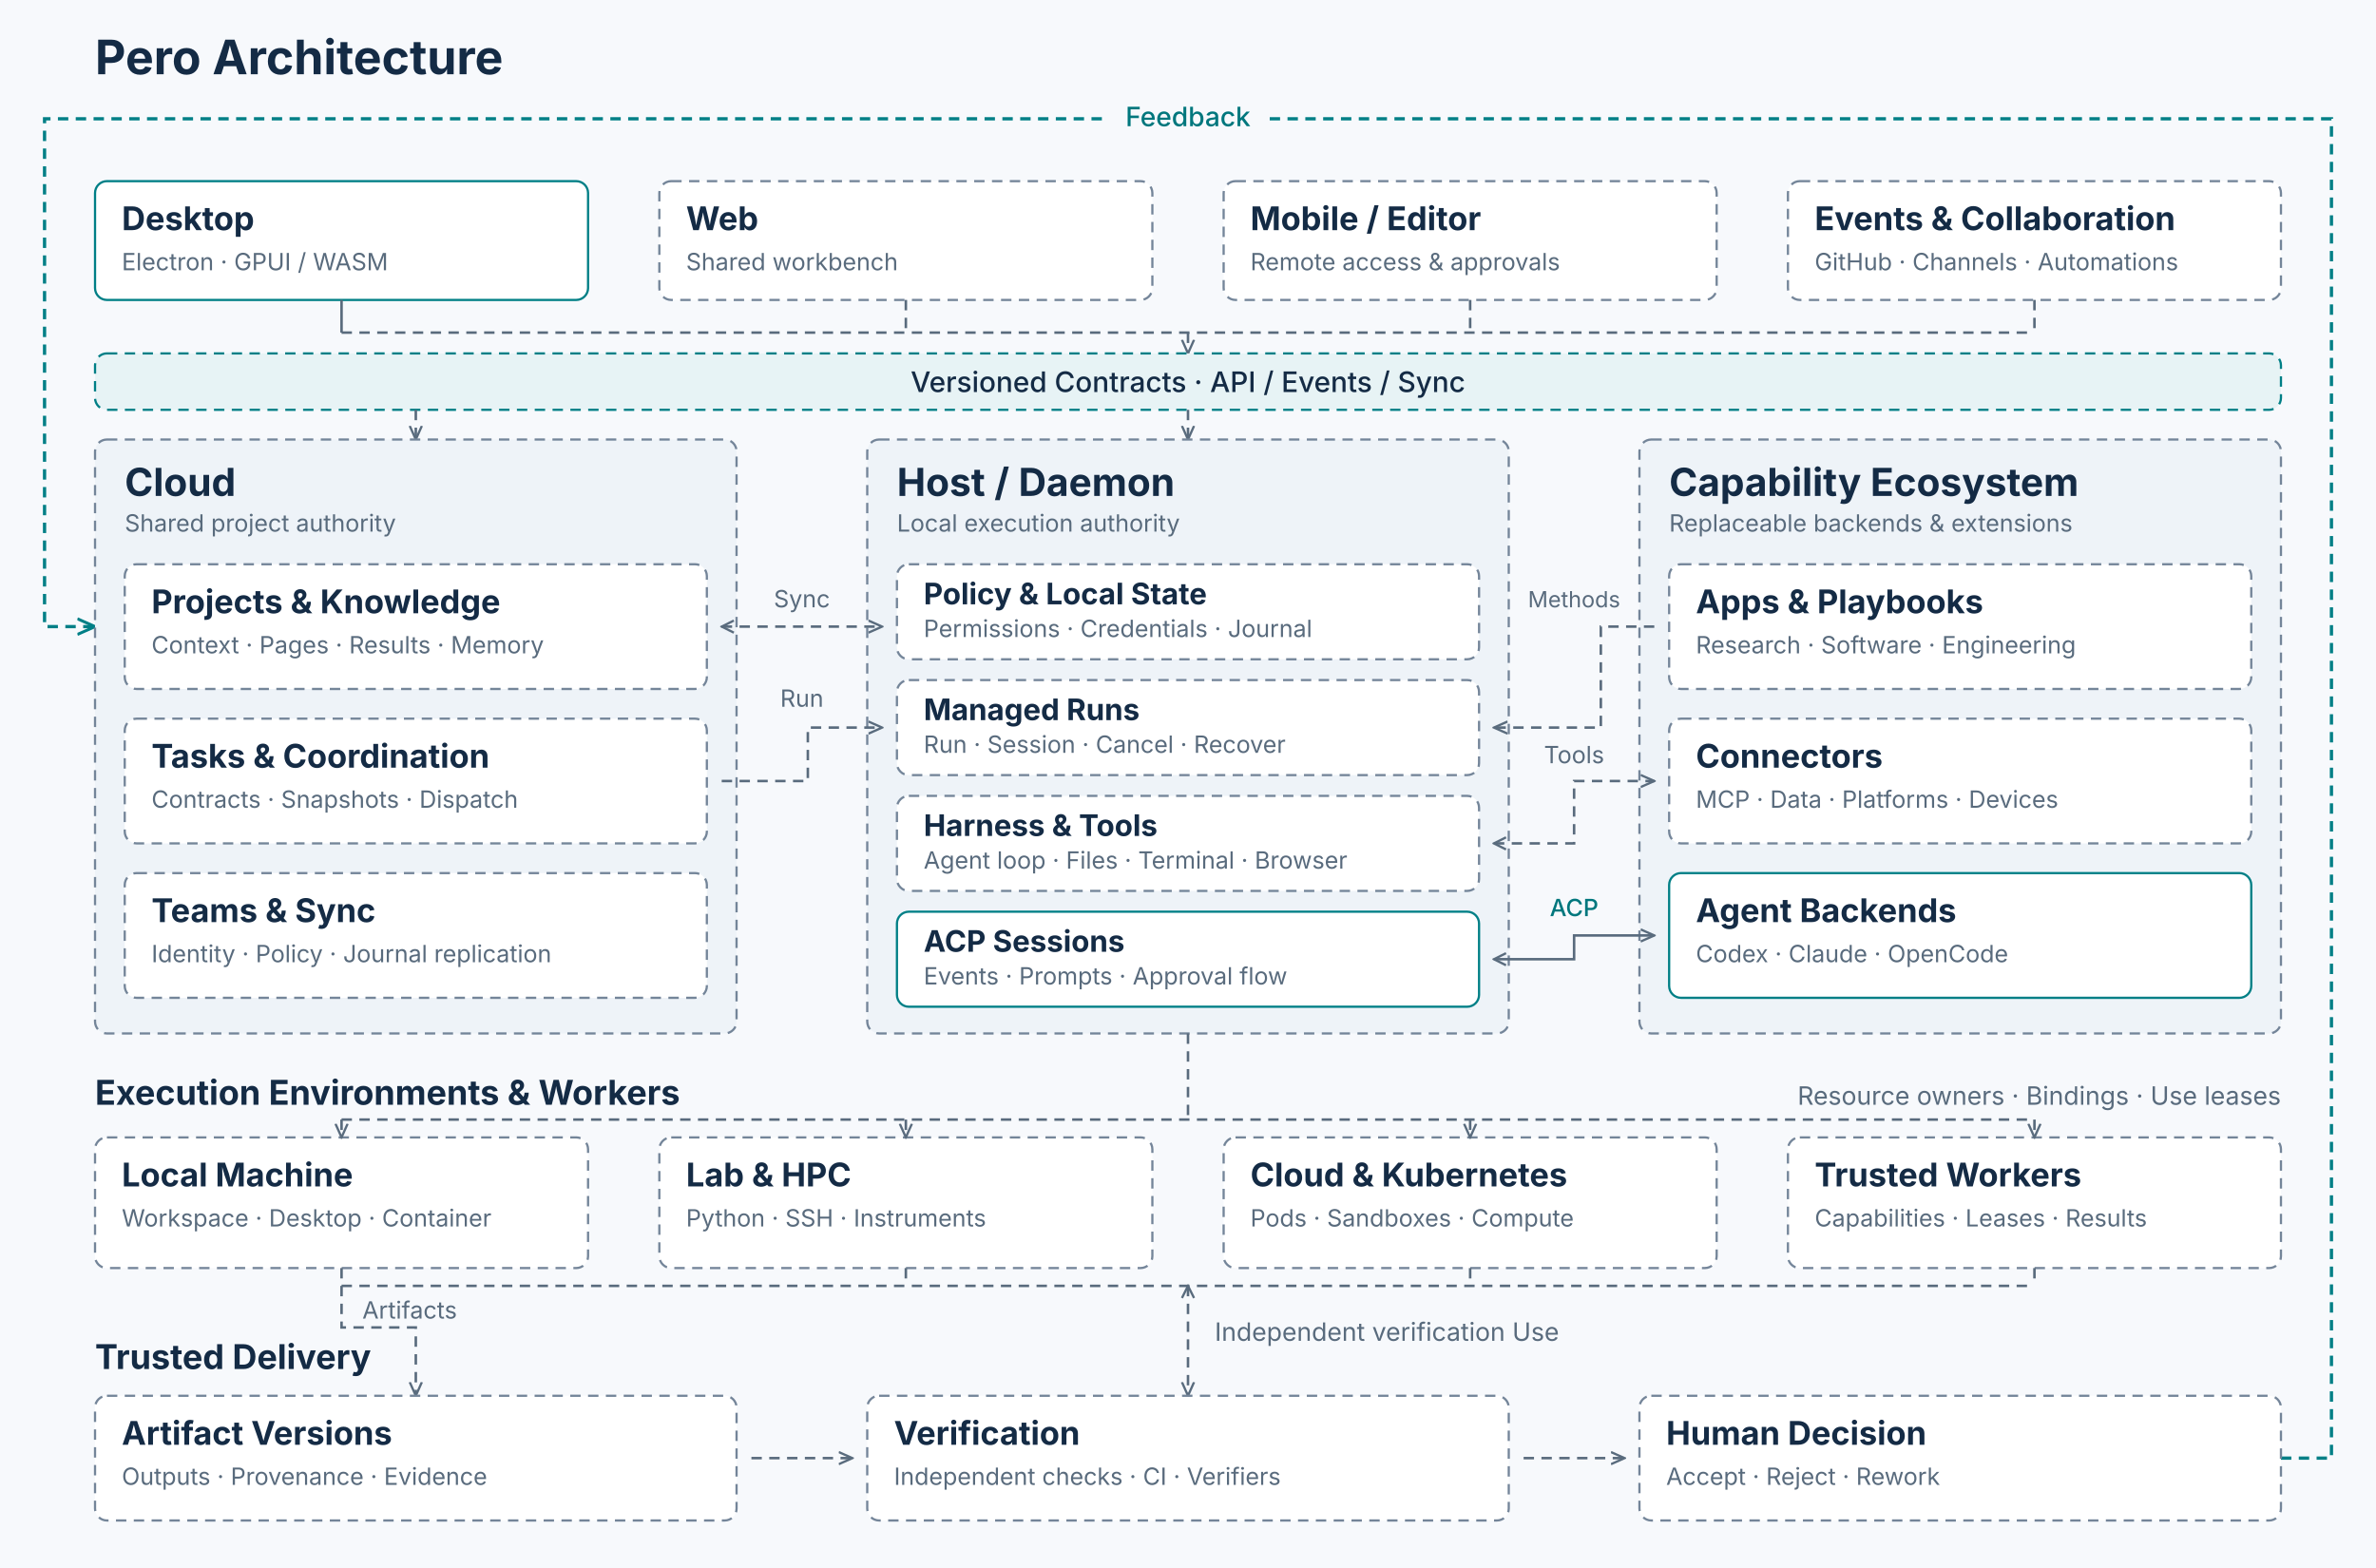
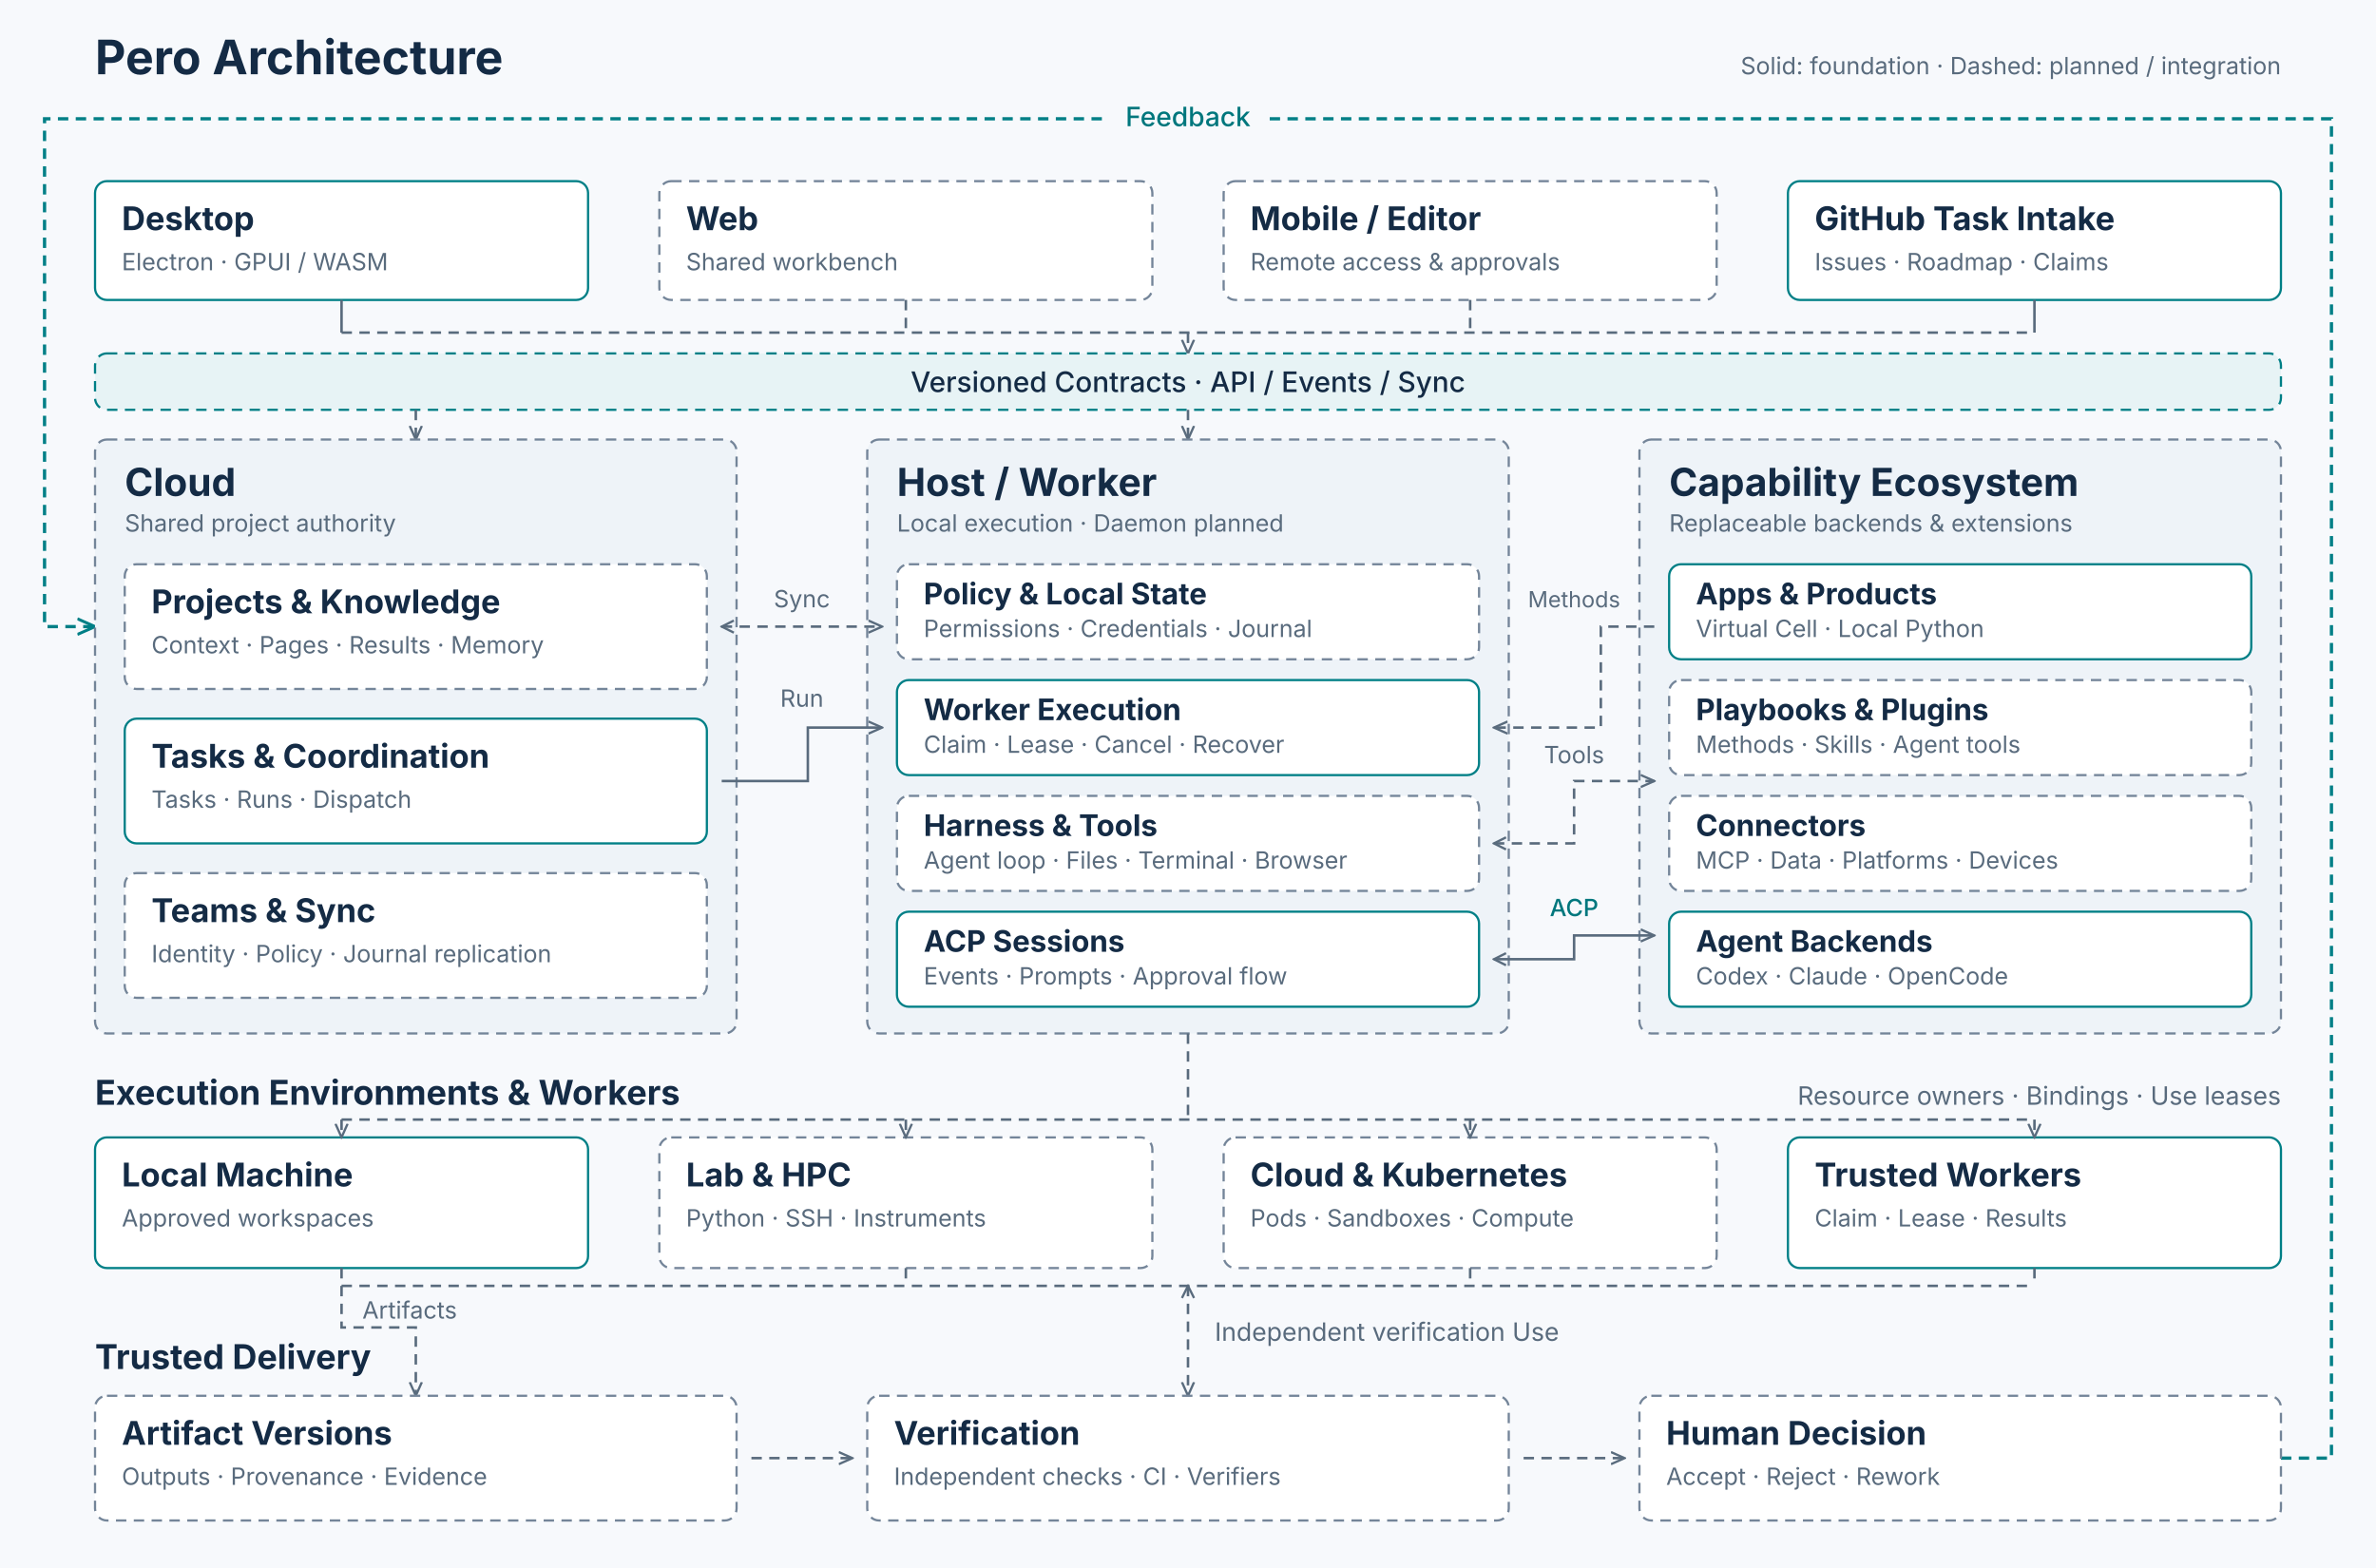
<svg xmlns="http://www.w3.org/2000/svg" width="1600" height="1056" viewBox="0 0 1600 1056" role="img" aria-labelledby="title description" lang="en">
  <defs>
    <marker id="arrow" viewBox="0 0 10 10" refX="9" refY="5" markerWidth="6" markerHeight="6" orient="auto">
      <path d="M 0 1 L 9 5 L 0 9" fill="none" stroke="#596B7D" stroke-width="1.5" />
    </marker>
    <marker id="start" viewBox="0 0 10 10" refX="1" refY="5" markerWidth="6" markerHeight="6" orient="auto">
      <path d="M 9 1 L 1 5 L 9 9" fill="none" stroke="#596B7D" stroke-width="1.5" />
    </marker>
    <marker id="accent" viewBox="0 0 10 10" refX="9" refY="5" markerWidth="6" markerHeight="6" orient="auto">
      <path d="M 0 1 L 9 5 L 0 9" fill="none" stroke="#007F86" stroke-width="1.5" />
    </marker>
  </defs>
  <rect x="0" y="0" width="1600" height="1056" rx="0" fill="#F7F9FC" stroke="none" stroke-width="1.5" />
  <g font-family="Inter, Helvetica Neue, Arial, sans-serif">
    <text x="64" y="50" font-size="32" fill="#142B45" font-weight="650">Pero Architecture</text>
+     <text x="1536" y="50" font-size="16" fill="#596B7D" font-weight="400" text-anchor="end">Solid: foundation · Dashed: planned / integration</text>
    <g transform="translate(0 -48)">
      <path d="M 1536 1030 H 1570 V 128 H 30 V 470 H 64" fill="none" stroke="#007F86" stroke-width="2.2" stroke-dasharray="7 5" marker-end="url(#accent)" />
      <rect x="745" y="109" width="110" height="34" rx="0" fill="#F7F9FC" stroke="none" stroke-width="1.5" />
      <text x="800" y="133" font-size="18" fill="#00777D" font-weight="550" text-anchor="middle">Feedback</text>
      <rect x="64" y="170" width="332" height="80" rx="8" fill="#FFFFFF" stroke="#007F86" stroke-width="1.5" />
      <text x="82" y="203" font-size="22" fill="#142B45" font-weight="650">Desktop</text>
      <text x="82" y="230" font-size="16" fill="#596B7D" font-weight="400">Electron · GPUI / WASM</text>
      <path d="M 230 250 V 272" fill="none" stroke="#596B7D" stroke-width="1.7" />
      <rect x="444" y="170" width="332" height="80" rx="8" fill="#FFFFFF" stroke="#748599" stroke-width="1.5" stroke-dasharray="7 5" />
      <text x="462" y="203" font-size="22" fill="#142B45" font-weight="650">Web</text>
      <text x="462" y="230" font-size="16" fill="#596B7D" font-weight="400">Shared workbench</text>
      <path d="M 610 250 V 272" fill="none" stroke="#596B7D" stroke-width="1.7" stroke-dasharray="7 5" />
      <rect x="824" y="170" width="332" height="80" rx="8" fill="#FFFFFF" stroke="#748599" stroke-width="1.5" stroke-dasharray="7 5" />
      <text x="842" y="203" font-size="22" fill="#142B45" font-weight="650">Mobile / Editor</text>
      <text x="842" y="230" font-size="16" fill="#596B7D" font-weight="400">Remote access &amp; approvals</text>
      <path d="M 990 250 V 272" fill="none" stroke="#596B7D" stroke-width="1.7" stroke-dasharray="7 5" />
-       <rect x="1204" y="170" width="332" height="80" rx="8" fill="#FFFFFF" stroke="#748599" stroke-width="1.5" stroke-dasharray="7 5" />
-       <text x="1222" y="203" font-size="22" fill="#142B45" font-weight="650">Events &amp; Collaboration</text>
-       <text x="1222" y="230" font-size="16" fill="#596B7D" font-weight="400">GitHub · Channels · Automations</text>
-       <path d="M 1370 250 V 272" fill="none" stroke="#596B7D" stroke-width="1.7" stroke-dasharray="7 5" />
+       <rect x="1204" y="170" width="332" height="80" rx="8" fill="#FFFFFF" stroke="#007F86" stroke-width="1.5" />
+       <text x="1222" y="203" font-size="22" fill="#142B45" font-weight="650">GitHub Task Intake</text>
+       <text x="1222" y="230" font-size="16" fill="#596B7D" font-weight="400">Issues · Roadmap · Claims</text>
+       <path d="M 1370 250 V 272" fill="none" stroke="#596B7D" stroke-width="1.7" />
      <path d="M 230 272 H 1370" fill="none" stroke="#596B7D" stroke-width="1.7" stroke-dasharray="7 5" />
      <path d="M 800 272 V 286" fill="none" stroke="#596B7D" stroke-width="1.7" stroke-dasharray="7 5" marker-end="url(#arrow)" />
      <rect x="64" y="286" width="1472" height="38" rx="8" fill="#E7F3F5" stroke="#007F86" stroke-width="1.5" stroke-dasharray="7 5" />
      <text x="800" y="312" font-size="19" fill="#142B45" font-weight="550" text-anchor="middle">Versioned Contracts · API / Events / Sync</text>
      <path d="M 280 324 V 344" fill="none" stroke="#596B7D" stroke-width="1.7" stroke-dasharray="7 5" marker-end="url(#arrow)" />
      <path d="M 800 324 V 344" fill="none" stroke="#596B7D" stroke-width="1.7" stroke-dasharray="7 5" marker-end="url(#arrow)" />
      <rect x="64" y="344" width="432" height="400" rx="8" fill="#EEF3F8" stroke="#748599" stroke-width="1.5" stroke-dasharray="7 5" />
      <text x="84" y="382" font-size="26" fill="#142B45" font-weight="650">Cloud</text>
      <text x="84" y="406" font-size="16" fill="#596B7D" font-weight="400">Shared project authority</text>
      <rect x="84" y="428" width="392" height="84" rx="8" fill="#FFFFFF" stroke="#748599" stroke-width="1.5" stroke-dasharray="7 5" />
      <text x="102" y="461" font-size="22" fill="#142B45" font-weight="650">Projects &amp; Knowledge</text>
      <text x="102" y="488" font-size="16" fill="#596B7D" font-weight="400">Context · Pages · Results · Memory</text>
-       <rect x="84" y="532" width="392" height="84" rx="8" fill="#FFFFFF" stroke="#748599" stroke-width="1.5" stroke-dasharray="7 5" />
+       <rect x="84" y="532" width="392" height="84" rx="8" fill="#FFFFFF" stroke="#007F86" stroke-width="1.5" />
      <text x="102" y="565" font-size="22" fill="#142B45" font-weight="650">Tasks &amp; Coordination</text>
-       <text x="102" y="592" font-size="16" fill="#596B7D" font-weight="400">Contracts · Snapshots · Dispatch</text>
+       <text x="102" y="592" font-size="16" fill="#596B7D" font-weight="400">Tasks · Runs · Dispatch</text>
      <rect x="84" y="636" width="392" height="84" rx="8" fill="#FFFFFF" stroke="#748599" stroke-width="1.5" stroke-dasharray="7 5" />
      <text x="102" y="669" font-size="22" fill="#142B45" font-weight="650">Teams &amp; Sync</text>
      <text x="102" y="696" font-size="16" fill="#596B7D" font-weight="400">Identity · Policy · Journal replication</text>
      <rect x="584" y="344" width="432" height="400" rx="8" fill="#EEF3F8" stroke="#748599" stroke-width="1.5" stroke-dasharray="7 5" />
-       <text x="604" y="382" font-size="26" fill="#142B45" font-weight="650">Host / Daemon</text>
-       <text x="604" y="406" font-size="16" fill="#596B7D" font-weight="400">Local execution authority</text>
+       <text x="604" y="382" font-size="26" fill="#142B45" font-weight="650">Host / Worker</text>
+       <text x="604" y="406" font-size="16" fill="#596B7D" font-weight="400">Local execution · Daemon planned</text>
      <rect x="604" y="428" width="392" height="64" rx="8" fill="#FFFFFF" stroke="#748599" stroke-width="1.5" stroke-dasharray="7 5" />
      <text x="622" y="455" font-size="20" fill="#142B45" font-weight="650">Policy &amp; Local State</text>
      <text x="622" y="477" font-size="16" fill="#596B7D" font-weight="400">Permissions · Credentials · Journal</text>
-       <rect x="604" y="506" width="392" height="64" rx="8" fill="#FFFFFF" stroke="#748599" stroke-width="1.5" stroke-dasharray="7 5" />
-       <text x="622" y="533" font-size="20" fill="#142B45" font-weight="650">Managed Runs</text>
-       <text x="622" y="555" font-size="16" fill="#596B7D" font-weight="400">Run · Session · Cancel · Recover</text>
+       <rect x="604" y="506" width="392" height="64" rx="8" fill="#FFFFFF" stroke="#007F86" stroke-width="1.5" />
+       <text x="622" y="533" font-size="20" fill="#142B45" font-weight="650">Worker Execution</text>
+       <text x="622" y="555" font-size="16" fill="#596B7D" font-weight="400">Claim · Lease · Cancel · Recover</text>
      <rect x="604" y="584" width="392" height="64" rx="8" fill="#FFFFFF" stroke="#748599" stroke-width="1.5" stroke-dasharray="7 5" />
      <text x="622" y="611" font-size="20" fill="#142B45" font-weight="650">Harness &amp; Tools</text>
      <text x="622" y="633" font-size="16" fill="#596B7D" font-weight="400">Agent loop · Files · Terminal · Browser</text>
      <rect x="604" y="662" width="392" height="64" rx="8" fill="#FFFFFF" stroke="#007F86" stroke-width="1.5" />
      <text x="622" y="689" font-size="20" fill="#142B45" font-weight="650">ACP Sessions</text>
      <text x="622" y="711" font-size="16" fill="#596B7D" font-weight="400">Events · Prompts · Approval flow</text>
      <rect x="1104" y="344" width="432" height="400" rx="8" fill="#EEF3F8" stroke="#748599" stroke-width="1.5" stroke-dasharray="7 5" />
      <text x="1124" y="382" font-size="26" fill="#142B45" font-weight="650">Capability Ecosystem</text>
      <text x="1124" y="406" font-size="16" fill="#596B7D" font-weight="400">Replaceable backends &amp; extensions</text>
-       <rect x="1124" y="428" width="392" height="84" rx="8" fill="#FFFFFF" stroke="#748599" stroke-width="1.5" stroke-dasharray="7 5" />
-       <text x="1142" y="461" font-size="22" fill="#142B45" font-weight="650">Apps &amp; Playbooks</text>
-       <text x="1142" y="488" font-size="16" fill="#596B7D" font-weight="400">Research · Software · Engineering</text>
-       <rect x="1124" y="532" width="392" height="84" rx="8" fill="#FFFFFF" stroke="#748599" stroke-width="1.5" stroke-dasharray="7 5" />
-       <text x="1142" y="565" font-size="22" fill="#142B45" font-weight="650">Connectors</text>
-       <text x="1142" y="592" font-size="16" fill="#596B7D" font-weight="400">MCP · Data · Platforms · Devices</text>
-       <rect x="1124" y="636" width="392" height="84" rx="8" fill="#FFFFFF" stroke="#007F86" stroke-width="1.5" />
-       <text x="1142" y="669" font-size="22" fill="#142B45" font-weight="650">Agent Backends</text>
-       <text x="1142" y="696" font-size="16" fill="#596B7D" font-weight="400">Codex · Claude · OpenCode</text>
+       <rect x="1124" y="428" width="392" height="64" rx="8" fill="#FFFFFF" stroke="#007F86" stroke-width="1.5" />
+       <text x="1142" y="455" font-size="20" fill="#142B45" font-weight="650">Apps &amp; Products</text>
+       <text x="1142" y="477" font-size="16" fill="#596B7D" font-weight="400">Virtual Cell · Local Python</text>
+       <rect x="1124" y="506" width="392" height="64" rx="8" fill="#FFFFFF" stroke="#748599" stroke-width="1.5" stroke-dasharray="7 5" />
+       <text x="1142" y="533" font-size="20" fill="#142B45" font-weight="650">Playbooks &amp; Plugins</text>
+       <text x="1142" y="555" font-size="16" fill="#596B7D" font-weight="400">Methods · Skills · Agent tools</text>
+       <rect x="1124" y="584" width="392" height="64" rx="8" fill="#FFFFFF" stroke="#748599" stroke-width="1.5" stroke-dasharray="7 5" />
+       <text x="1142" y="611" font-size="20" fill="#142B45" font-weight="650">Connectors</text>
+       <text x="1142" y="633" font-size="16" fill="#596B7D" font-weight="400">MCP · Data · Platforms · Devices</text>
+       <rect x="1124" y="662" width="392" height="64" rx="8" fill="#FFFFFF" stroke="#007F86" stroke-width="1.5" />
+       <text x="1142" y="689" font-size="20" fill="#142B45" font-weight="650">Agent Backends</text>
+       <text x="1142" y="711" font-size="16" fill="#596B7D" font-weight="400">Codex · Claude · OpenCode</text>
      <path d="M 486 470 H 594" fill="none" stroke="#596B7D" stroke-width="1.7" stroke-dasharray="7 5" marker-end="url(#arrow)" marker-start="url(#start)" />
      <text x="540" y="457" font-size="16" fill="#596B7D" font-weight="400" text-anchor="middle">Sync</text>
-       <path d="M 486 574 H 544 V 538 H 594" fill="none" stroke="#596B7D" stroke-width="1.7" stroke-dasharray="7 5" marker-end="url(#arrow)" />
+       <path d="M 486 574 H 544 V 538 H 594" fill="none" stroke="#596B7D" stroke-width="1.7" marker-end="url(#arrow)" />
      <text x="540" y="524" font-size="16" fill="#596B7D" font-weight="400" text-anchor="middle">Run</text>
      <path d="M 1114 470 H 1078 V 538 H 1006" fill="none" stroke="#596B7D" stroke-width="1.7" stroke-dasharray="7 5" marker-end="url(#arrow)" />
      <text x="1060" y="457" font-size="15" fill="#596B7D" font-weight="400" text-anchor="middle">Methods</text>
      <path d="M 1006 616 H 1060 V 574 H 1114" fill="none" stroke="#596B7D" stroke-width="1.7" stroke-dasharray="7 5" marker-end="url(#arrow)" marker-start="url(#start)" />
      <text x="1060" y="562" font-size="16" fill="#596B7D" font-weight="400" text-anchor="middle">Tools</text>
      <path d="M 1006 694 H 1060 V 678 H 1114" fill="none" stroke="#596B7D" stroke-width="1.7" marker-end="url(#arrow)" marker-start="url(#start)" />
      <text x="1060" y="665" font-size="16" fill="#00777D" font-weight="550" text-anchor="middle">ACP</text>
      <text x="64" y="792" font-size="23" fill="#142B45" font-weight="650">Execution Environments &amp; Workers</text>
      <text x="1536" y="792" font-size="17" fill="#596B7D" font-weight="400" text-anchor="end">Resource owners · Bindings · Use leases</text>
      <path d="M 800 744 V 802" fill="none" stroke="#596B7D" stroke-width="1.7" stroke-dasharray="7 5" />
      <path d="M 230 802 H 1370" fill="none" stroke="#596B7D" stroke-width="1.7" stroke-dasharray="7 5" />
-       <rect x="64" y="814" width="332" height="88" rx="8" fill="#FFFFFF" stroke="#748599" stroke-width="1.5" stroke-dasharray="7 5" />
+       <rect x="64" y="814" width="332" height="88" rx="8" fill="#FFFFFF" stroke="#007F86" stroke-width="1.5" />
      <text x="82" y="847" font-size="22" fill="#142B45" font-weight="650">Local Machine</text>
-       <text x="82" y="874" font-size="16" fill="#596B7D" font-weight="400">Workspace · Desktop · Container</text>
+       <text x="82" y="874" font-size="16" fill="#596B7D" font-weight="400">Approved workspaces</text>
      <path d="M 230 802 V 814" fill="none" stroke="#596B7D" stroke-width="1.7" stroke-dasharray="7 5" marker-end="url(#arrow)" />
      <path d="M 230 902 V 914" fill="none" stroke="#596B7D" stroke-width="1.7" stroke-dasharray="7 5" />
      <rect x="444" y="814" width="332" height="88" rx="8" fill="#FFFFFF" stroke="#748599" stroke-width="1.5" stroke-dasharray="7 5" />
      <text x="462" y="847" font-size="22" fill="#142B45" font-weight="650">Lab &amp; HPC</text>
      <text x="462" y="874" font-size="16" fill="#596B7D" font-weight="400">Python · SSH · Instruments</text>
      <path d="M 610 802 V 814" fill="none" stroke="#596B7D" stroke-width="1.7" stroke-dasharray="7 5" marker-end="url(#arrow)" />
      <path d="M 610 902 V 914" fill="none" stroke="#596B7D" stroke-width="1.7" stroke-dasharray="7 5" />
      <rect x="824" y="814" width="332" height="88" rx="8" fill="#FFFFFF" stroke="#748599" stroke-width="1.5" stroke-dasharray="7 5" />
      <text x="842" y="847" font-size="22" fill="#142B45" font-weight="650">Cloud &amp; Kubernetes</text>
      <text x="842" y="874" font-size="16" fill="#596B7D" font-weight="400">Pods · Sandboxes · Compute</text>
      <path d="M 990 802 V 814" fill="none" stroke="#596B7D" stroke-width="1.7" stroke-dasharray="7 5" marker-end="url(#arrow)" />
      <path d="M 990 902 V 914" fill="none" stroke="#596B7D" stroke-width="1.7" stroke-dasharray="7 5" />
-       <rect x="1204" y="814" width="332" height="88" rx="8" fill="#FFFFFF" stroke="#748599" stroke-width="1.5" stroke-dasharray="7 5" />
+       <rect x="1204" y="814" width="332" height="88" rx="8" fill="#FFFFFF" stroke="#007F86" stroke-width="1.5" />
      <text x="1222" y="847" font-size="22" fill="#142B45" font-weight="650">Trusted Workers</text>
-       <text x="1222" y="874" font-size="16" fill="#596B7D" font-weight="400">Capabilities · Leases · Results</text>
+       <text x="1222" y="874" font-size="16" fill="#596B7D" font-weight="400">Claim · Lease · Results</text>
      <path d="M 1370 802 V 814" fill="none" stroke="#596B7D" stroke-width="1.7" stroke-dasharray="7 5" marker-end="url(#arrow)" />
      <path d="M 1370 902 V 914" fill="none" stroke="#596B7D" stroke-width="1.7" stroke-dasharray="7 5" />
      <path d="M 230 914 H 1370" fill="none" stroke="#596B7D" stroke-width="1.7" stroke-dasharray="7 5" />
      <path d="M 230 914 V 942 H 280 V 988" fill="none" stroke="#596B7D" stroke-width="1.7" stroke-dasharray="7 5" marker-end="url(#arrow)" />
      <text x="244" y="936" font-size="16" fill="#596B7D" font-weight="400">Artifacts</text>
      <path d="M 800 914 V 988" fill="none" stroke="#596B7D" stroke-width="1.7" stroke-dasharray="7 5" marker-end="url(#arrow)" marker-start="url(#start)" />
      <text x="818" y="951" font-size="17" fill="#596B7D" font-weight="400">Independent verification Use</text>
      <text x="64" y="970" font-size="23" fill="#142B45" font-weight="650">Trusted Delivery</text>
      <rect x="64" y="988" width="432" height="84" rx="8" fill="#FFFFFF" stroke="#748599" stroke-width="1.5" stroke-dasharray="7 5" />
      <text x="82" y="1021" font-size="22" fill="#142B45" font-weight="650">Artifact Versions</text>
      <text x="82" y="1048" font-size="16" fill="#596B7D" font-weight="400">Outputs · Provenance · Evidence</text>
      <rect x="584" y="988" width="432" height="84" rx="8" fill="#FFFFFF" stroke="#748599" stroke-width="1.5" stroke-dasharray="7 5" />
      <text x="602" y="1021" font-size="22" fill="#142B45" font-weight="650">Verification</text>
      <text x="602" y="1048" font-size="16" fill="#596B7D" font-weight="400">Independent checks · CI · Verifiers</text>
      <rect x="1104" y="988" width="432" height="84" rx="8" fill="#FFFFFF" stroke="#748599" stroke-width="1.5" stroke-dasharray="7 5" />
      <text x="1122" y="1021" font-size="22" fill="#142B45" font-weight="650">Human Decision</text>
      <text x="1122" y="1048" font-size="16" fill="#596B7D" font-weight="400">Accept · Reject · Rework</text>
      <path d="M 506 1030 H 574" fill="none" stroke="#596B7D" stroke-width="1.7" stroke-dasharray="7 5" marker-end="url(#arrow)" />
      <path d="M 1026 1030 H 1094" fill="none" stroke="#596B7D" stroke-width="1.7" stroke-dasharray="7 5" marker-end="url(#arrow)" />
    </g>
  </g>
</svg>
